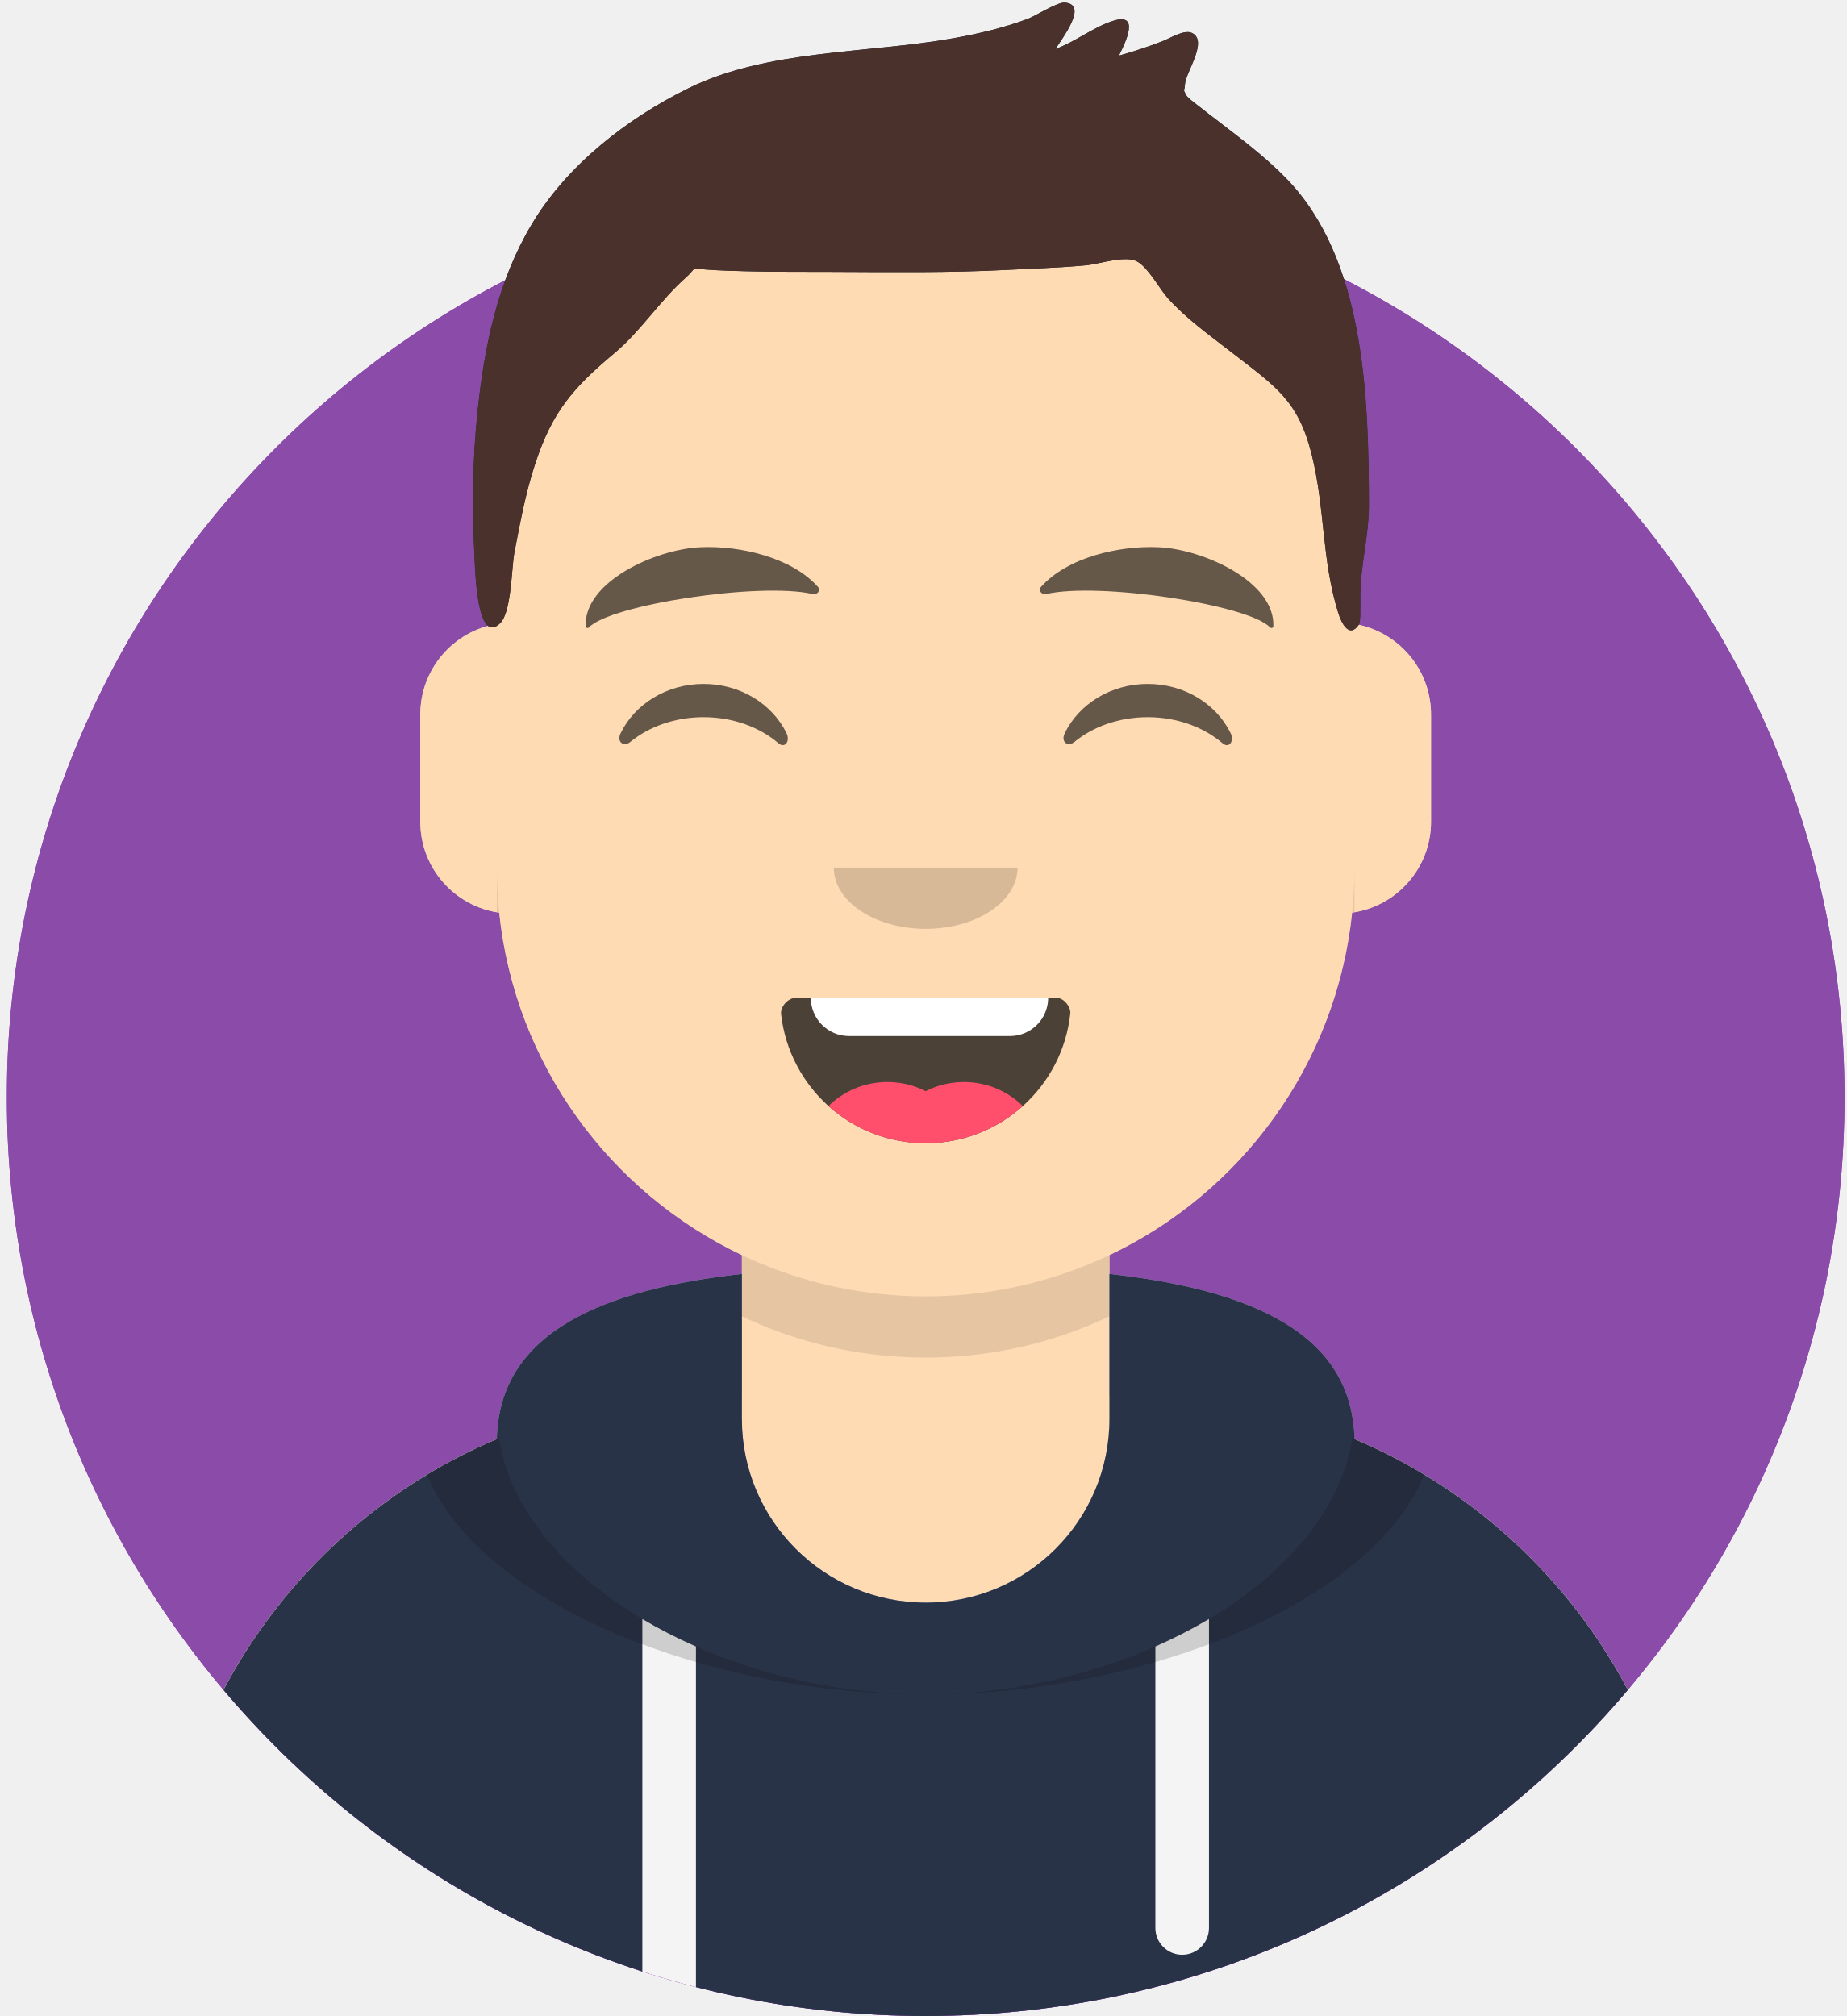
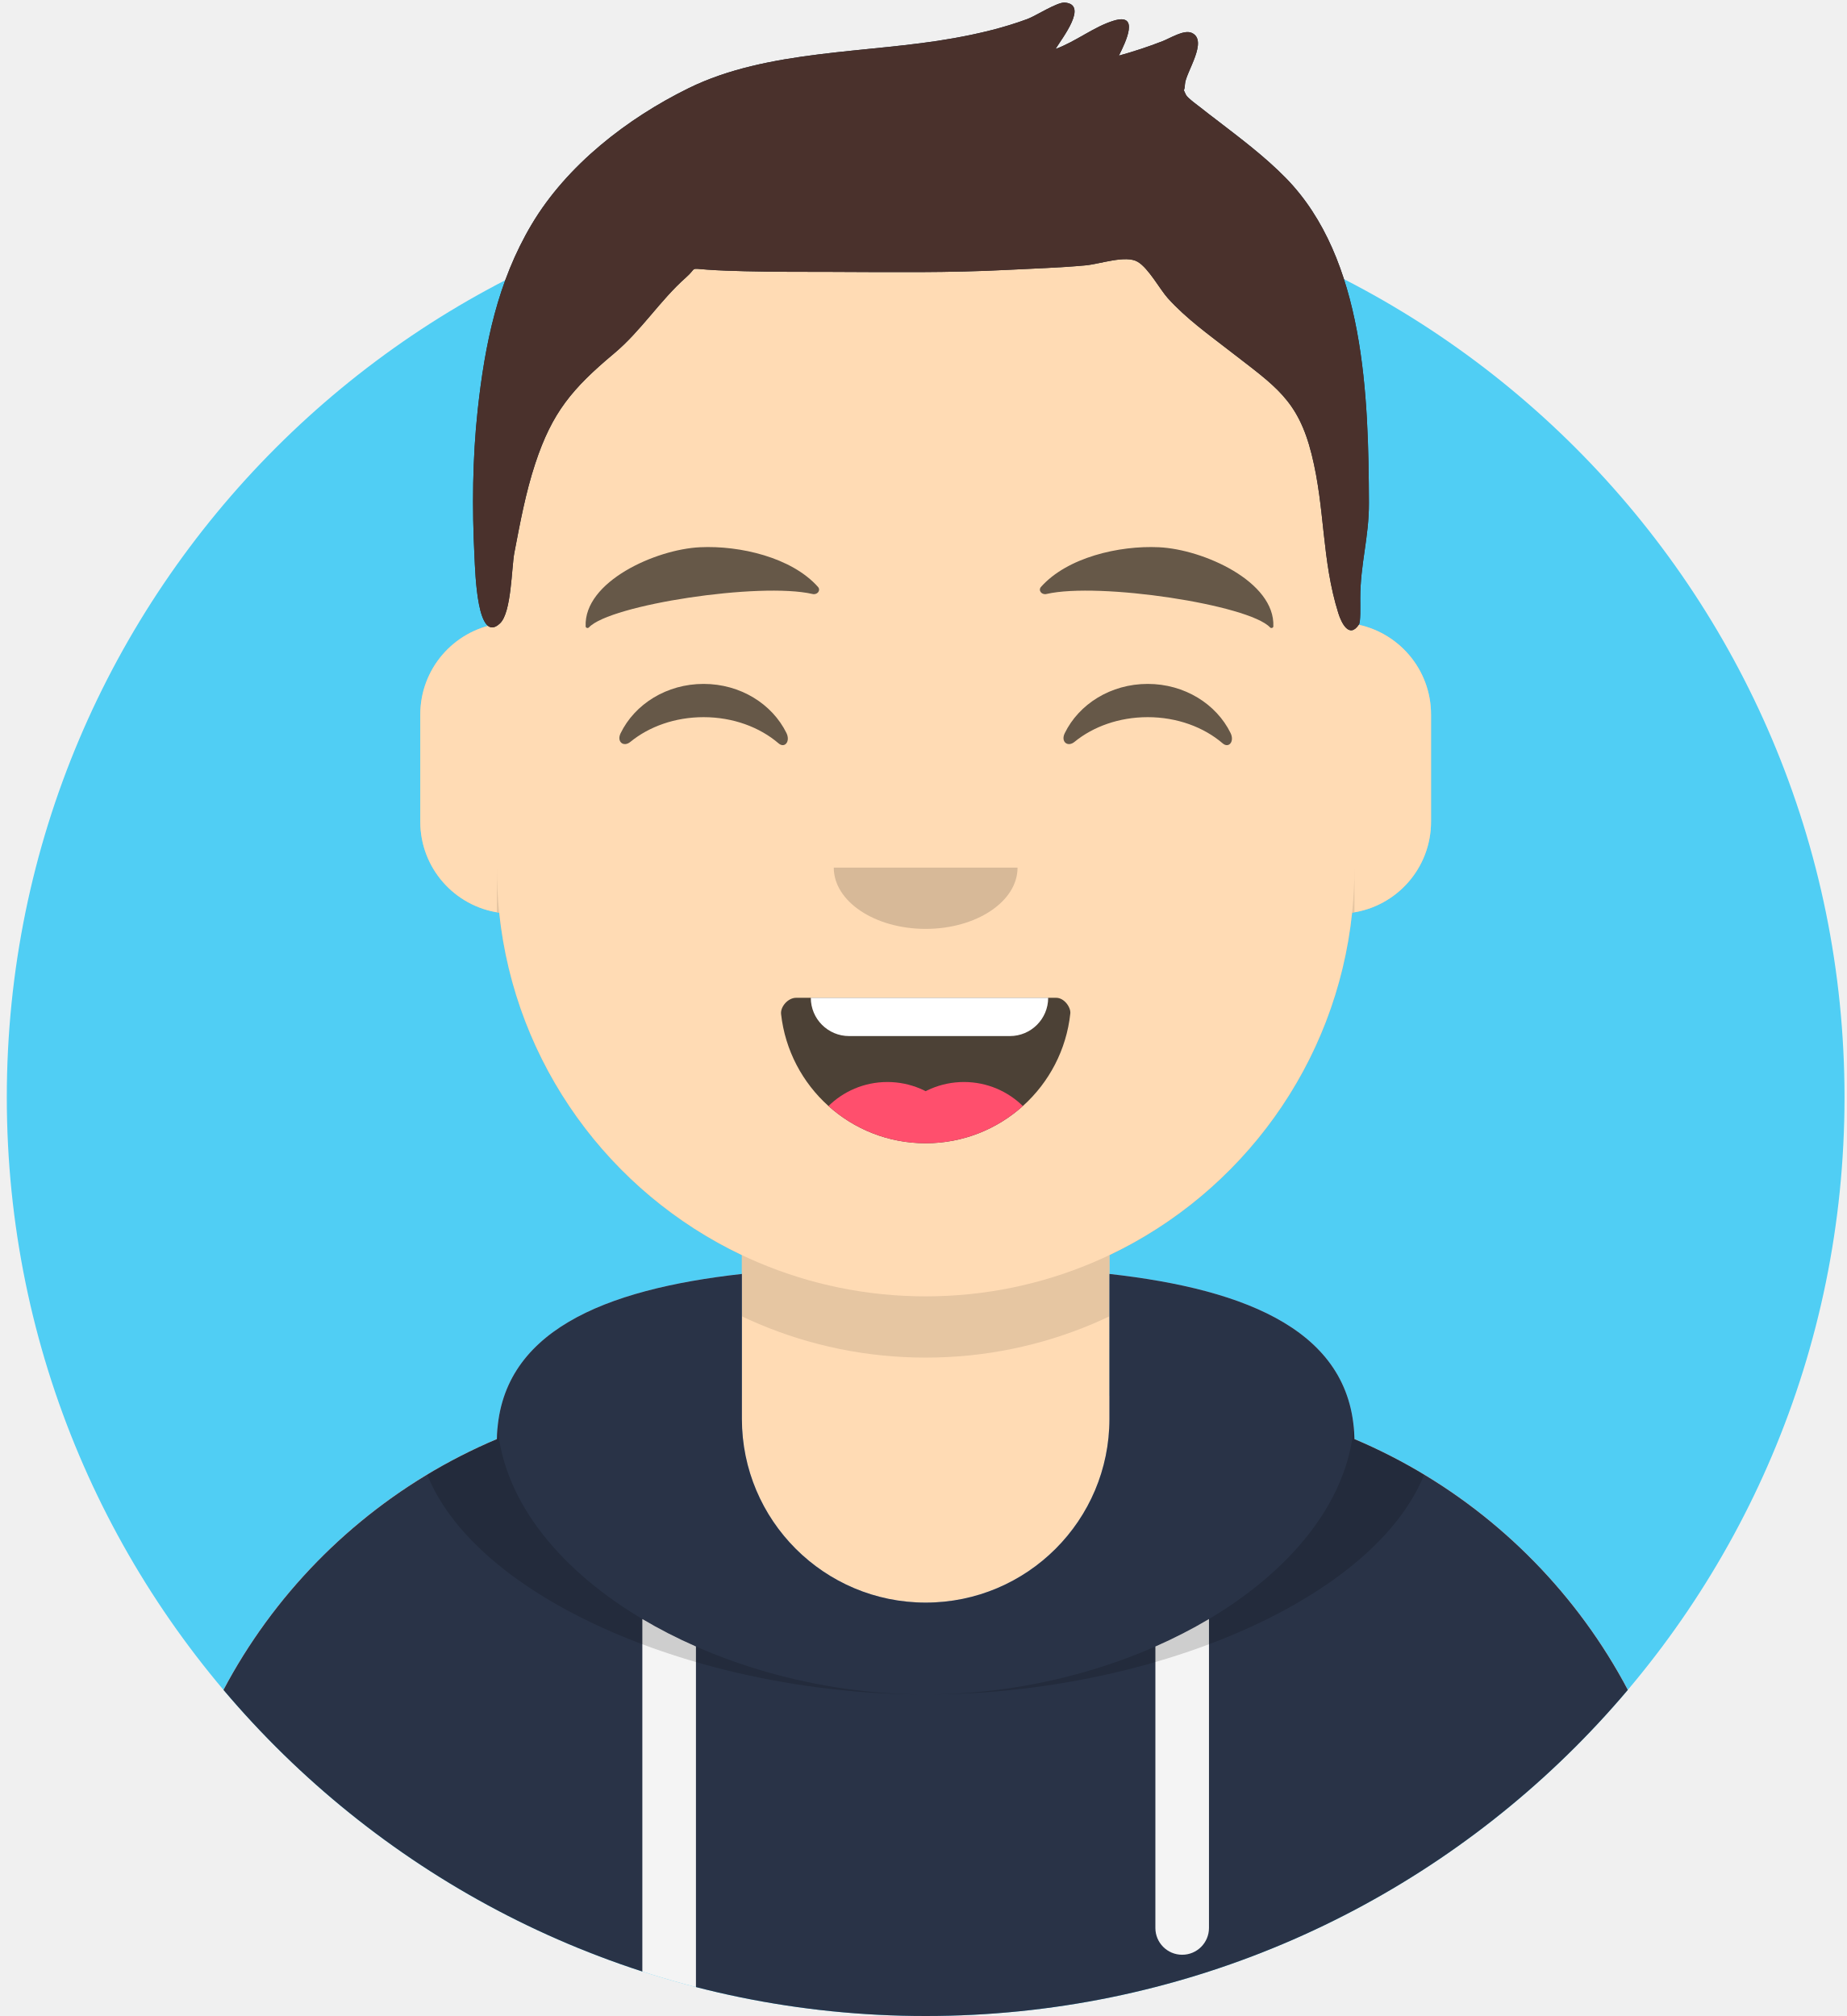
<svg xmlns="http://www.w3.org/2000/svg" xmlns:xlink="http://www.w3.org/1999/xlink" width="217px" height="237px" viewBox="0 0 217 237" version="1.1">
  <defs>
    <circle id="path-1" cx="108" cy="108" r="108" />
    <path d="M-3.19744231e-14,144 L-3.19744231e-14,-1.42108547e-14 L237.6,-1.42108547e-14 L237.6,144 L226.8,144 C226.8,203.647 178.447,252 118.8,252 C59.153,252 10.8,203.647 10.8,144 L10.8,144 L-3.19744231e-14,144 Z" id="path-3" />
    <path d="M90,0 C117.835,-5.11323436e-15 140.4,22.565 140.4,50.4 L140.401,55.949 C145.508,56.807 149.4,61.249 149.4,66.6 L149.4,79.2 C149.4,84.647 145.367,89.152 140.125,89.893 C138.265,107.718 127.114,122.78 111.601,130.149 L111.6,146.7 L115.2,146.7 C150.988,146.7 180,175.712 180,211.5 L180,219.6 L0,219.6 L0,211.5 C-4.38277231e-15,175.712 29.012,146.7 64.8,146.7 L68.4,146.7 L68.4,130.15 C52.886,122.78 41.735,107.718 39.875,89.893 C34.633,89.152 30.6,84.647 30.6,79.2 L30.6,66.6 C30.6,61.249 34.492,56.806 39.6,55.949 L39.6,50.4 C39.6,22.565 62.165,5.11323436e-15 90,0 Z" id="path-5" />
    <path d="M140.401,11.764 C156.691,13.587 169.2,18.597 169.2,31.569 L169.194,31.18 C192.467,41.01 208.8,64.047 208.8,90.9 L208.8,99 L28.8,99 L28.8,90.9 C28.8,64.047 45.133,41.01 68.406,31.18 C68.653,18.496 81.073,13.568 97.2,11.764 L97.2,28.8 C97.2,40.729 106.871,50.4 118.8,50.4 C130.729,50.4 140.4,40.729 140.4,28.8 L140.4,28.8 Z" id="path-7" />
    <path d="M31.606,13.615 C32.558,22.158 39.803,28.8 48.6,28.8 C57.424,28.8 64.687,22.117 65.603,13.536 C65.676,12.845 64.905,11.7 63.938,11.7 C50.534,11.7 40.264,11.7 33.378,11.7 C32.406,11.7 31.511,12.761 31.606,13.615 Z" id="path-9" />
    <rect id="path-11" x="0" y="0" width="237.6" height="252" />
    <path d="M118.135,20.928 C115.651,18.39 112.767,16.236 109.962,14.076 C109.343,13.6 108.715,13.135 108.109,12.641 C107.972,12.528 106.563,11.519 106.394,11.148 C105.988,10.254 106.224,10.95 106.28,9.884 C106.35,8.535 109.1,4.727 107.048,3.854 C106.146,3.47 104.536,4.492 103.67,4.83 C101.977,5.49 100.263,6.054 98.512,6.54 C99.351,4.869 100.95,1.524 97.944,2.419 C95.603,3.116 93.421,4.91 91.068,5.753 C91.847,4.477 94.96,0.523 92.147,0.302 C91.271,0.233 88.724,1.875 87.782,2.226 C84.959,3.275 82.075,3.953 79.111,4.487 C69.033,6.304 57.248,5.786 47.923,10.374 C40.735,13.911 33.636,19.4 29.484,26.389 C25.481,33.125 23.984,40.498 23.146,48.217 C22.532,53.882 22.482,59.738 22.769,65.424 C22.863,67.287 23.073,75.874 25.779,73.273 C27.127,71.978 27.117,66.745 27.457,64.974 C28.133,61.451 28.783,57.911 29.91,54.5 C31.895,48.49 34.238,45.687 39.184,41.547 C42.359,38.89 44.588,35.3 47.625,32.62 C48.99,31.416 47.949,31.542 50.143,31.7 C51.616,31.806 53.097,31.846 54.574,31.885 C57.99,31.974 61.412,31.951 64.829,31.963 C71.711,31.988 78.561,32.085 85.437,31.725 C88.492,31.565 91.556,31.478 94.603,31.195 C96.306,31.038 99.326,29.947 100.728,30.78 C102.01,31.543 103.342,34.034 104.263,35.054 C106.438,37.464 109.032,39.305 111.576,41.282 C116.881,45.403 119.559,46.98 121.17,53.421 C122.775,59.838 122.325,65.791 124.312,72.106 C124.662,73.217 125.586,75.13 126.726,73.415 C126.937,73.096 126.883,71.345 126.883,70.337 C126.883,66.27 127.913,63.218 127.9,59.123 C127.849,46.674 127.447,30.442 118.135,20.928 Z" id="path-13" />
  </defs>
  <g id="Website" stroke="none" stroke-width="1" fill="none" fill-rule="evenodd">
    <g id="mf-avatar" transform="translate(-10, -15)">
      <g id="Circle" transform="translate(10.8, 36)">
        <mask id="mask-2" fill="white">
          <use xlink:href="#path-1" />
        </mask>
-         <use id="Circle-Background" fill="#972dc2" xlink:href="#path-1" />
-         <g id="🖍-Circle-Color" mask="url(#mask-2)" fill="#8a4ca8">
+         <use id="Circle-Background" fill="#50cef4" xlink:href="#path-1" />
+         <g id="🖍-Circle-Color" mask="url(#mask-2)" fill="##50cef4b5">
          <rect id="🖍Color" x="0" y="0" width="216.445" height="216" />
        </g>
      </g>
      <mask id="mask-4" fill="white">
        <use xlink:href="#path-3" />
      </mask>
      <g id="Mask" />
      <g id="Avataaar" mask="url(#mask-4)">
        <g id="Body" transform="translate(28.8, 32.4)">
          <mask id="mask-6" fill="white">
            <use xlink:href="#path-5" />
          </mask>
          <use fill="#D0C6AC" xlink:href="#path-5" />
          <g id="Skin/👶🏻-05-Pale" mask="url(#mask-6)" fill="#FFDBB4">
            <g transform="translate(-28.8, 0)" id="Color">
              <rect x="0" y="0" width="238.384" height="220.355" />
            </g>
          </g>
          <path d="M39.6,84.6 C39.6,112.435 62.165,135 90,135 C117.835,135 140.4,112.435 140.4,84.6 L140.4,84.6 L140.4,91.8 C140.4,119.635 117.835,142.2 90,142.2 C62.165,142.2 39.6,119.635 39.6,91.8 Z" id="Neck-Shadow" fill-opacity="0.1" fill="#000000" mask="url(#mask-6)" />
        </g>
        <g id="Clothing/Hoodie" transform="translate(0, 153)">
          <mask id="mask-8" fill="white">
            <use xlink:href="#path-7" />
          </mask>
          <use id="Hoodie" fill="#B7C1DB" fill-rule="evenodd" xlink:href="#path-7" />
          <g id="Color/Palette/Slate" mask="url(#mask-8)" fill="#293347" fill-rule="evenodd">
            <rect id="🖍Color" x="0" y="0" width="238.491" height="99" />
          </g>
          <path d="M91.8,55.565 L91.8,99 L85.5,99 L85.499,52.335 C87.483,53.514 89.592,54.594 91.8,55.565 Z M152.101,52.334 L152.1,88.65 C152.1,90.39 150.69,91.8 148.95,91.8 C147.21,91.8 145.8,90.39 145.8,88.65 L145.801,55.565 C148.009,54.594 150.118,53.513 152.101,52.334 Z" id="Straps" fill="#F4F4F4" fill-rule="evenodd" mask="url(#mask-8)" />
          <path d="M155.733,11.451 C169.28,14.013 178.65,19.118 178.65,29.077 C178.65,46.818 148.916,61.2 118.8,61.2 C88.684,61.2 58.95,46.818 58.95,29.077 C58.95,19.118 68.32,14.013 81.867,11.451 C73.689,14.466 68.4,19.534 68.4,27.969 C68.4,46.322 93.439,61.2 118.8,61.2 C144.161,61.2 169.2,46.322 169.2,27.969 C169.2,19.71 164.13,14.679 156.241,11.642 Z" id="Shadow" fill-opacity="0.16" fill="#000000" fill-rule="evenodd" mask="url(#mask-8)" />
        </g>
        <g id="Face" transform="translate(68.4, 73.8)">
          <g id="Mouth/Smile" transform="translate(1.8, 46.8)">
            <mask id="mask-10" fill="white">
              <use xlink:href="#path-9" />
            </mask>
            <use id="Mouth" fill-opacity="0.7" fill="#000000" fill-rule="evenodd" xlink:href="#path-9" />
            <path d="M39.6,1.8 L58.5,1.8 C60.985,1.8 63,3.815 63,6.3 L63,11.7 C63,14.185 60.985,16.2 58.5,16.2 L39.6,16.2 C37.115,16.2 35.1,14.185 35.1,11.7 L35.1,6.3 C35.1,3.815 37.115,1.8 39.6,1.8 Z" id="Teeth" fill="#FFFFFF" fill-rule="evenodd" mask="url(#mask-10)" />
            <g id="Tongue" stroke-width="1" fill-rule="evenodd" mask="url(#mask-10)" fill="#FF4F6D">
              <g transform="translate(34.2, 21.6)">
                <circle cx="9.9" cy="9.9" r="9.9" />
                <circle cx="18.9" cy="9.9" r="9.9" />
              </g>
            </g>
          </g>
          <g id="Nose/Default" transform="translate(25.2, 36)" fill="#000000" fill-opacity="0.16">
            <path d="M14.4,7.2 C14.4,11.176 19.235,14.4 25.2,14.4 L25.2,14.4 C31.165,14.4 36,11.176 36,7.2" id="Nose" />
          </g>
          <g id="Eyes/Happy-😁" transform="translate(0, 7.2)" fill="#000000" fill-opacity="0.6">
            <path d="M14.544,20.203 C16.206,16.784 19.948,14.4 24.298,14.4 C28.632,14.4 32.363,16.767 34.034,20.166 C34.53,21.176 33.824,22.003 33.112,21.39 C30.906,19.494 27.773,18.309 24.298,18.309 C20.931,18.309 17.886,19.421 15.694,21.214 C14.892,21.87 14.058,21.203 14.544,20.203 Z" id="Squint" />
            <path d="M66.744,20.203 C68.406,16.784 72.148,14.4 76.498,14.4 C80.832,14.4 84.563,16.767 86.234,20.166 C86.73,21.176 86.024,22.003 85.312,21.39 C83.106,19.494 79.973,18.309 76.498,18.309 C73.131,18.309 70.086,19.421 67.894,21.214 C67.092,21.87 66.258,21.203 66.744,20.203 Z" id="Squint" />
          </g>
          <g id="Eyebrow/Natural/Default-Natural" fill="#000000" fill-opacity="0.6">
            <path d="M23.435,5.589 C18.25,6.285 10.164,10.805 10.84,16.036 C10.862,16.207 11.121,16.261 11.233,16.118 C13.471,13.248 30.774,9.033 37.075,9.913 C37.652,9.994 38.032,9.399 37.639,9.027 C34.269,5.845 28.08,4.961 23.435,5.589" id="Eyebrow" transform="translate(24.3, 10.8) rotate(5) translate(-24.3, -10.8) " />
            <path d="M76.535,5.589 C71.35,6.285 63.264,10.805 63.94,16.036 C63.962,16.207 64.221,16.261 64.333,16.118 C66.571,13.248 83.874,9.033 90.175,9.913 C90.752,9.994 91.132,9.399 90.739,9.027 C87.369,5.845 81.18,4.961 76.535,5.589" id="Eyebrow" transform="translate(77.4, 10.8) scale(-1, 1) rotate(5) translate(-77.4, -10.8) " />
          </g>
        </g>
        <g id="Top">
          <mask id="mask-12" fill="white">
            <use xlink:href="#path-11" />
          </mask>
          <g id="Mask" />
          <g mask="url(#mask-12)">
            <g transform="translate(43, 15)">
              <mask id="mask-14" fill="white">
                <use xlink:href="#path-13" />
              </mask>
              <use id="Short-Hair" stroke="none" fill="#1F3140" fill-rule="evenodd" xlink:href="#path-13" />
              <g id="Color/Hair/Brown-Dark" stroke="none" fill="none" mask="url(#mask-14)" fill-rule="evenodd">
                <g transform="translate(-43.1, -15)" fill="#4A312C" id="Color">
                  <rect x="0" y="0" width="239.107" height="252.406" />
                </g>
              </g>
            </g>
          </g>
        </g>
      </g>
    </g>
  </g>
</svg>
